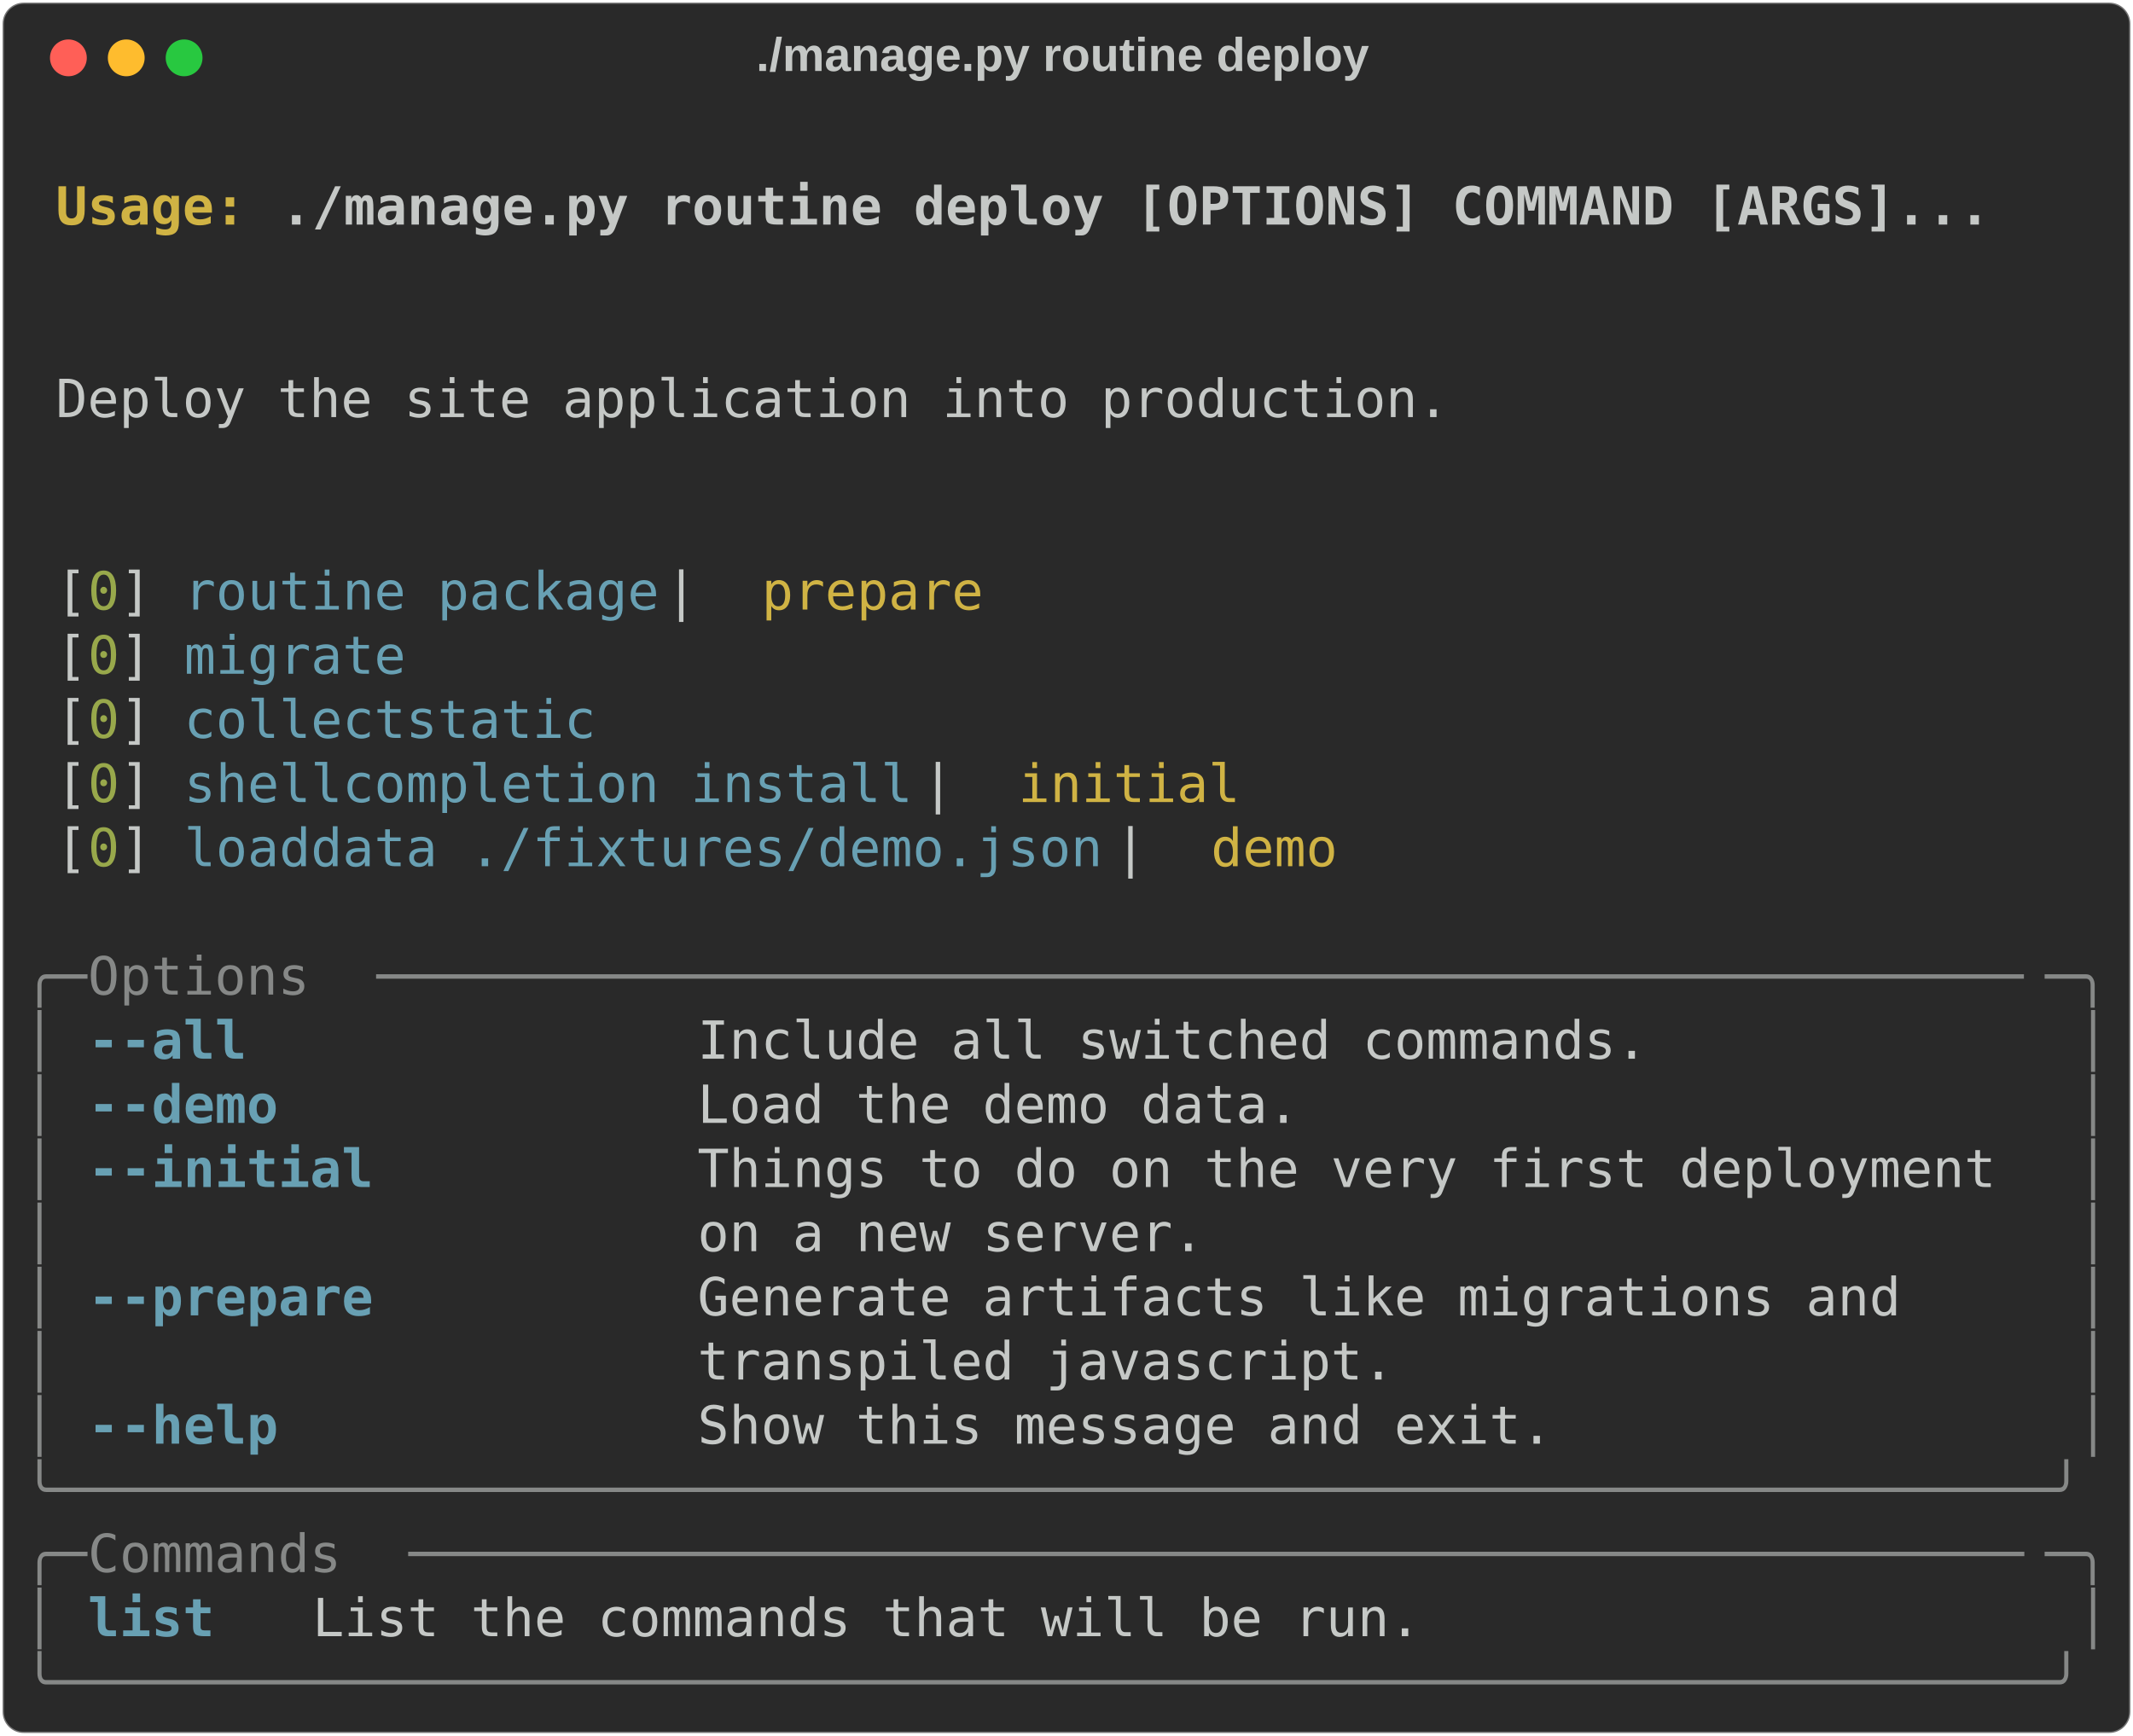
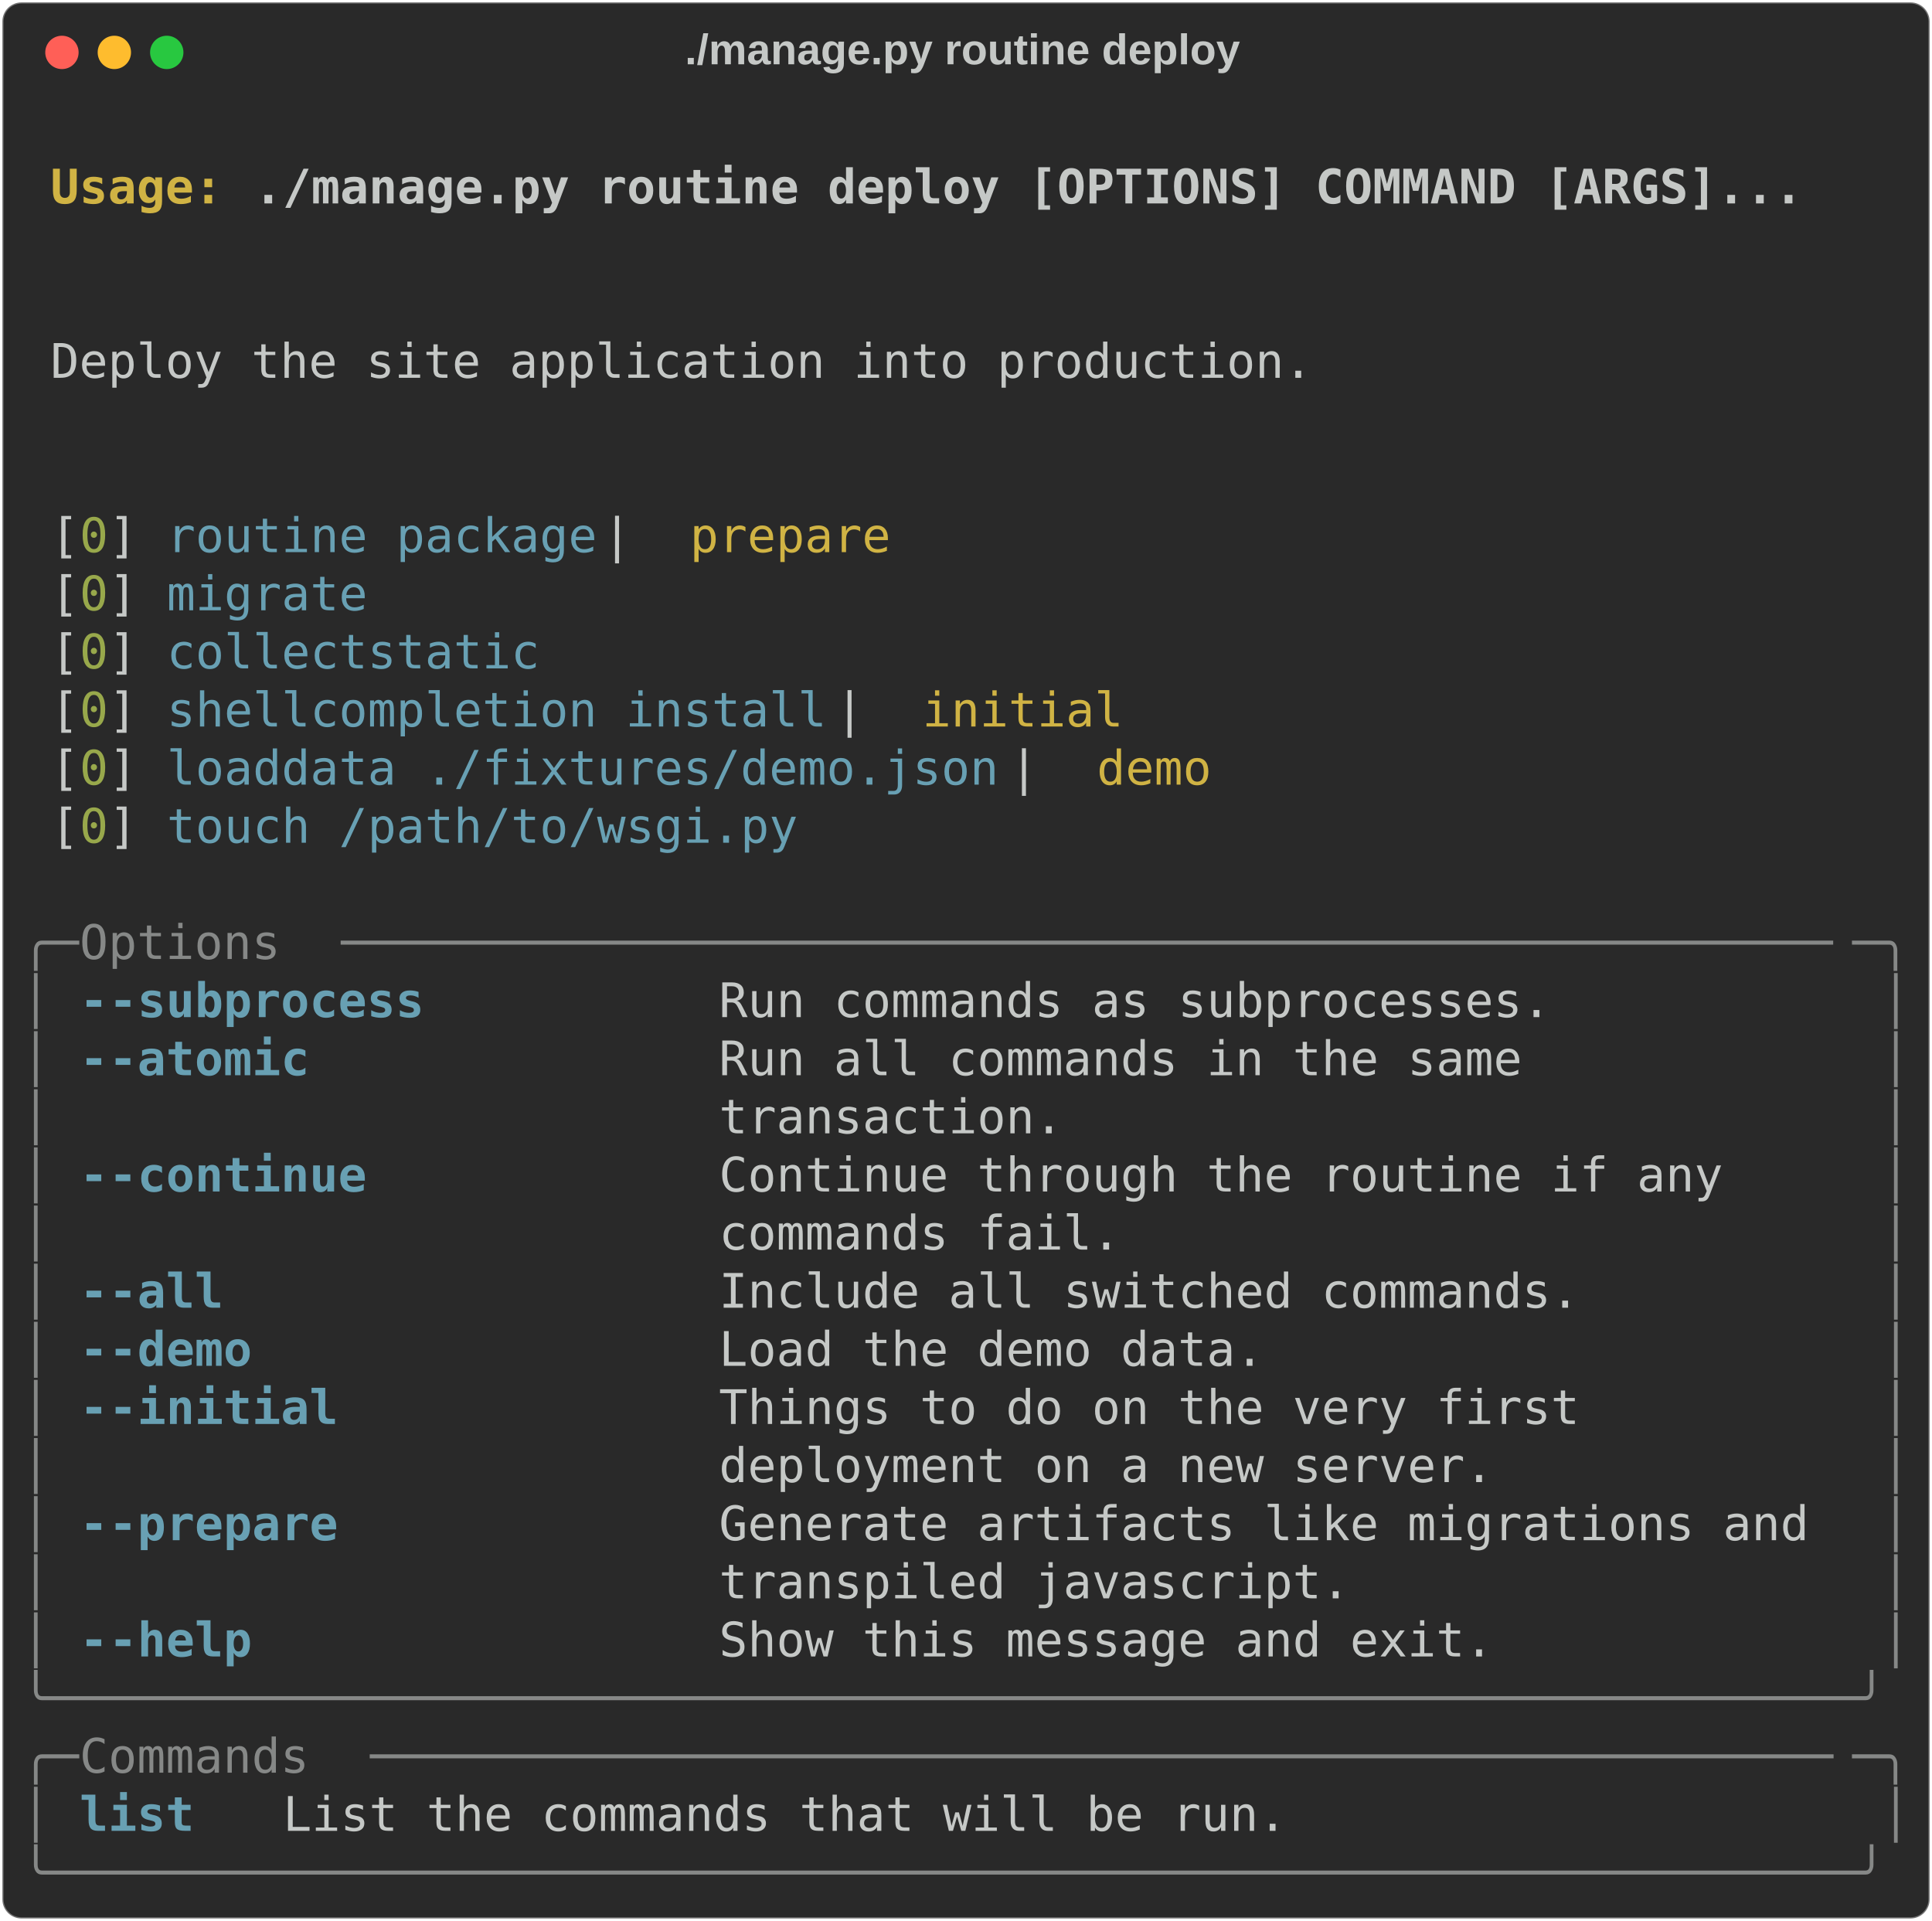
- <svg xmlns="http://www.w3.org/2000/svg" class="rich-terminal" viewBox="0 0 811 660.0">
+ <svg xmlns="http://www.w3.org/2000/svg" class="rich-terminal" viewBox="0 0 811 806.4">
  <style>

    @font-face {
        font-family: "Fira Code";
        src: local("FiraCode-Regular"),
                url("https://cdnjs.cloudflare.com/ajax/libs/firacode/6.2.0/woff2/FiraCode-Regular.woff2") format("woff2"),
                url("https://cdnjs.cloudflare.com/ajax/libs/firacode/6.2.0/woff/FiraCode-Regular.woff") format("woff");
        font-style: normal;
        font-weight: 400;
    }
    @font-face {
        font-family: "Fira Code";
        src: local("FiraCode-Bold"),
                url("https://cdnjs.cloudflare.com/ajax/libs/firacode/6.2.0/woff2/FiraCode-Bold.woff2") format("woff2"),
                url("https://cdnjs.cloudflare.com/ajax/libs/firacode/6.2.0/woff/FiraCode-Bold.woff") format("woff");
        font-style: bold;
        font-weight: 700;
    }

-     .terminal-3171235174-matrix {
+     .terminal-4018352977-matrix {
        font-family: Fira Code, monospace;
        font-size: 20px;
        line-height: 24.4px;
        font-variant-east-asian: full-width;
    }

-     .terminal-3171235174-title {
+     .terminal-4018352977-title {
        font-size: 18px;
        font-weight: bold;
        font-family: arial;
    }

-     .terminal-3171235174-r1 { fill: #c5c8c6;font-weight: bold }
- .terminal-3171235174-r2 { fill: #c5c8c6 }
- .terminal-3171235174-r3 { fill: #d0b344;font-weight: bold }
- .terminal-3171235174-r4 { fill: #c5c8c6;text-decoration: underline; }
- .terminal-3171235174-r5 { fill: #98a84b }
- .terminal-3171235174-r6 { fill: #68a0b3 }
- .terminal-3171235174-r7 { fill: #d0b344 }
- .terminal-3171235174-r8 { fill: #868887 }
- .terminal-3171235174-r9 { fill: #68a0b3;font-weight: bold }
+     .terminal-4018352977-r1 { fill: #c5c8c6;font-weight: bold }
+ .terminal-4018352977-r2 { fill: #c5c8c6 }
+ .terminal-4018352977-r3 { fill: #d0b344;font-weight: bold }
+ .terminal-4018352977-r4 { fill: #c5c8c6;text-decoration: underline; }
+ .terminal-4018352977-r5 { fill: #98a84b }
+ .terminal-4018352977-r6 { fill: #68a0b3 }
+ .terminal-4018352977-r7 { fill: #d0b344 }
+ .terminal-4018352977-r8 { fill: #868887 }
+ .terminal-4018352977-r9 { fill: #68a0b3;font-weight: bold }
    </style>
  <defs>
-     <clipPath id="terminal-3171235174-clip-terminal">
-       <rect x="0" y="0" width="792.0" height="609.0" />
-     </clipPath>
-     <clipPath id="terminal-3171235174-line-0">
+     <clipPath id="terminal-4018352977-clip-terminal">
+       <rect x="0" y="0" width="792.0" height="755.4" />
+     </clipPath>
+     <clipPath id="terminal-4018352977-line-0">
      <rect x="0" y="1.5" width="793" height="24.65" />
    </clipPath>
-     <clipPath id="terminal-3171235174-line-1">
+     <clipPath id="terminal-4018352977-line-1">
      <rect x="0" y="25.9" width="793" height="24.65" />
    </clipPath>
-     <clipPath id="terminal-3171235174-line-2">
+     <clipPath id="terminal-4018352977-line-2">
      <rect x="0" y="50.3" width="793" height="24.65" />
    </clipPath>
-     <clipPath id="terminal-3171235174-line-3">
+     <clipPath id="terminal-4018352977-line-3">
      <rect x="0" y="74.7" width="793" height="24.65" />
    </clipPath>
-     <clipPath id="terminal-3171235174-line-4">
+     <clipPath id="terminal-4018352977-line-4">
      <rect x="0" y="99.1" width="793" height="24.65" />
    </clipPath>
-     <clipPath id="terminal-3171235174-line-5">
+     <clipPath id="terminal-4018352977-line-5">
      <rect x="0" y="123.5" width="793" height="24.65" />
    </clipPath>
-     <clipPath id="terminal-3171235174-line-6">
+     <clipPath id="terminal-4018352977-line-6">
      <rect x="0" y="147.9" width="793" height="24.65" />
    </clipPath>
-     <clipPath id="terminal-3171235174-line-7">
+     <clipPath id="terminal-4018352977-line-7">
      <rect x="0" y="172.3" width="793" height="24.65" />
    </clipPath>
-     <clipPath id="terminal-3171235174-line-8">
+     <clipPath id="terminal-4018352977-line-8">
      <rect x="0" y="196.7" width="793" height="24.65" />
    </clipPath>
-     <clipPath id="terminal-3171235174-line-9">
+     <clipPath id="terminal-4018352977-line-9">
      <rect x="0" y="221.1" width="793" height="24.65" />
    </clipPath>
-     <clipPath id="terminal-3171235174-line-10">
+     <clipPath id="terminal-4018352977-line-10">
      <rect x="0" y="245.5" width="793" height="24.65" />
    </clipPath>
-     <clipPath id="terminal-3171235174-line-11">
+     <clipPath id="terminal-4018352977-line-11">
      <rect x="0" y="269.9" width="793" height="24.65" />
    </clipPath>
-     <clipPath id="terminal-3171235174-line-12">
+     <clipPath id="terminal-4018352977-line-12">
      <rect x="0" y="294.3" width="793" height="24.65" />
    </clipPath>
-     <clipPath id="terminal-3171235174-line-13">
+     <clipPath id="terminal-4018352977-line-13">
      <rect x="0" y="318.7" width="793" height="24.65" />
    </clipPath>
-     <clipPath id="terminal-3171235174-line-14">
+     <clipPath id="terminal-4018352977-line-14">
      <rect x="0" y="343.1" width="793" height="24.65" />
    </clipPath>
-     <clipPath id="terminal-3171235174-line-15">
+     <clipPath id="terminal-4018352977-line-15">
      <rect x="0" y="367.5" width="793" height="24.65" />
    </clipPath>
-     <clipPath id="terminal-3171235174-line-16">
+     <clipPath id="terminal-4018352977-line-16">
      <rect x="0" y="391.9" width="793" height="24.65" />
    </clipPath>
-     <clipPath id="terminal-3171235174-line-17">
+     <clipPath id="terminal-4018352977-line-17">
      <rect x="0" y="416.3" width="793" height="24.65" />
    </clipPath>
-     <clipPath id="terminal-3171235174-line-18">
+     <clipPath id="terminal-4018352977-line-18">
      <rect x="0" y="440.7" width="793" height="24.65" />
    </clipPath>
-     <clipPath id="terminal-3171235174-line-19">
+     <clipPath id="terminal-4018352977-line-19">
      <rect x="0" y="465.1" width="793" height="24.65" />
    </clipPath>
-     <clipPath id="terminal-3171235174-line-20">
+     <clipPath id="terminal-4018352977-line-20">
      <rect x="0" y="489.5" width="793" height="24.65" />
    </clipPath>
-     <clipPath id="terminal-3171235174-line-21">
+     <clipPath id="terminal-4018352977-line-21">
      <rect x="0" y="513.9" width="793" height="24.65" />
    </clipPath>
-     <clipPath id="terminal-3171235174-line-22">
+     <clipPath id="terminal-4018352977-line-22">
      <rect x="0" y="538.3" width="793" height="24.65" />
    </clipPath>
-     <clipPath id="terminal-3171235174-line-23">
+     <clipPath id="terminal-4018352977-line-23">
      <rect x="0" y="562.7" width="793" height="24.65" />
    </clipPath>
+     <clipPath id="terminal-4018352977-line-24">
+       <rect x="0" y="587.1" width="793" height="24.65" />
+     </clipPath>
+     <clipPath id="terminal-4018352977-line-25">
+       <rect x="0" y="611.5" width="793" height="24.65" />
+     </clipPath>
+     <clipPath id="terminal-4018352977-line-26">
+       <rect x="0" y="635.9" width="793" height="24.65" />
+     </clipPath>
+     <clipPath id="terminal-4018352977-line-27">
+       <rect x="0" y="660.3" width="793" height="24.65" />
+     </clipPath>
+     <clipPath id="terminal-4018352977-line-28">
+       <rect x="0" y="684.7" width="793" height="24.65" />
+     </clipPath>
+     <clipPath id="terminal-4018352977-line-29">
+       <rect x="0" y="709.1" width="793" height="24.65" />
+     </clipPath>
  </defs>
-   <rect fill="#292929" stroke="rgba(255,255,255,0.35)" stroke-width="1" x="1" y="1" width="809" height="658" rx="8" />
-   <text class="terminal-3171235174-title" fill="#c5c8c6" text-anchor="middle" x="404" y="27">./manage.py routine deploy</text>
+   <rect fill="#292929" stroke="rgba(255,255,255,0.35)" stroke-width="1" x="1" y="1" width="809" height="804.4" rx="8" />
+   <text class="terminal-4018352977-title" fill="#c5c8c6" text-anchor="middle" x="404" y="27">./manage.py routine deploy</text>
  <g transform="translate(26,22)">
    <circle cx="0" cy="0" r="7" fill="#ff5f57" />
    <circle cx="22" cy="0" r="7" fill="#febc2e" />
    <circle cx="44" cy="0" r="7" fill="#28c840" />
  </g>
-   <g transform="translate(9, 41)" clip-path="url(#terminal-3171235174-clip-terminal)">
-     <g class="terminal-3171235174-matrix">
-       <text class="terminal-3171235174-r2" x="793" y="20" textLength="12.2" clip-path="url(#terminal-3171235174-line-0)">
- </text>
-       <text class="terminal-3171235174-r3" x="12.2" y="44.4" textLength="85.4" clip-path="url(#terminal-3171235174-line-1)">Usage: </text>
-       <text class="terminal-3171235174-r1" x="97.6" y="44.4" textLength="658.8" clip-path="url(#terminal-3171235174-line-1)">./manage.py routine deploy [OPTIONS] COMMAND [ARGS]...</text>
-       <text class="terminal-3171235174-r2" x="793" y="44.4" textLength="12.2" clip-path="url(#terminal-3171235174-line-1)">
- </text>
-       <text class="terminal-3171235174-r2" x="793" y="68.8" textLength="12.2" clip-path="url(#terminal-3171235174-line-2)">
- </text>
-       <text class="terminal-3171235174-r2" x="793" y="93.2" textLength="12.2" clip-path="url(#terminal-3171235174-line-3)">
- </text>
-       <text class="terminal-3171235174-r2" x="12.2" y="117.6" textLength="536.8" clip-path="url(#terminal-3171235174-line-4)">Deploy the site application into production.</text>
-       <text class="terminal-3171235174-r2" x="793" y="117.6" textLength="12.2" clip-path="url(#terminal-3171235174-line-4)">
- </text>
-       <text class="terminal-3171235174-r2" x="793" y="142" textLength="12.2" clip-path="url(#terminal-3171235174-line-5)">
- </text>
-       <text class="terminal-3171235174-r2" x="793" y="166.4" textLength="12.2" clip-path="url(#terminal-3171235174-line-6)">
- </text>
-       <text class="terminal-3171235174-r2" x="12.2" y="190.8" textLength="12.2" clip-path="url(#terminal-3171235174-line-7)">[</text>
-       <text class="terminal-3171235174-r5" x="24.4" y="190.8" textLength="12.2" clip-path="url(#terminal-3171235174-line-7)">0</text>
-       <text class="terminal-3171235174-r2" x="36.6" y="190.8" textLength="24.4" clip-path="url(#terminal-3171235174-line-7)">] </text>
-       <text class="terminal-3171235174-r6" x="61" y="190.8" textLength="183" clip-path="url(#terminal-3171235174-line-7)">routine package</text>
-       <text class="terminal-3171235174-r2" x="244" y="190.8" textLength="36.6" clip-path="url(#terminal-3171235174-line-7)"> | </text>
-       <text class="terminal-3171235174-r7" x="280.6" y="190.8" textLength="85.4" clip-path="url(#terminal-3171235174-line-7)">prepare</text>
-       <text class="terminal-3171235174-r2" x="793" y="190.8" textLength="12.2" clip-path="url(#terminal-3171235174-line-7)">
- </text>
-       <text class="terminal-3171235174-r2" x="12.2" y="215.2" textLength="12.2" clip-path="url(#terminal-3171235174-line-8)">[</text>
-       <text class="terminal-3171235174-r5" x="24.4" y="215.2" textLength="12.2" clip-path="url(#terminal-3171235174-line-8)">0</text>
-       <text class="terminal-3171235174-r2" x="36.6" y="215.2" textLength="24.4" clip-path="url(#terminal-3171235174-line-8)">] </text>
-       <text class="terminal-3171235174-r6" x="61" y="215.2" textLength="85.4" clip-path="url(#terminal-3171235174-line-8)">migrate</text>
-       <text class="terminal-3171235174-r2" x="793" y="215.2" textLength="12.2" clip-path="url(#terminal-3171235174-line-8)">
- </text>
-       <text class="terminal-3171235174-r2" x="12.2" y="239.6" textLength="12.2" clip-path="url(#terminal-3171235174-line-9)">[</text>
-       <text class="terminal-3171235174-r5" x="24.4" y="239.6" textLength="12.2" clip-path="url(#terminal-3171235174-line-9)">0</text>
-       <text class="terminal-3171235174-r2" x="36.6" y="239.6" textLength="24.4" clip-path="url(#terminal-3171235174-line-9)">] </text>
-       <text class="terminal-3171235174-r6" x="61" y="239.6" textLength="158.6" clip-path="url(#terminal-3171235174-line-9)">collectstatic</text>
-       <text class="terminal-3171235174-r2" x="793" y="239.6" textLength="12.2" clip-path="url(#terminal-3171235174-line-9)">
- </text>
-       <text class="terminal-3171235174-r2" x="12.2" y="264" textLength="12.2" clip-path="url(#terminal-3171235174-line-10)">[</text>
-       <text class="terminal-3171235174-r5" x="24.4" y="264" textLength="12.2" clip-path="url(#terminal-3171235174-line-10)">0</text>
-       <text class="terminal-3171235174-r2" x="36.6" y="264" textLength="24.4" clip-path="url(#terminal-3171235174-line-10)">] </text>
-       <text class="terminal-3171235174-r6" x="61" y="264" textLength="280.6" clip-path="url(#terminal-3171235174-line-10)">shellcompletion install</text>
-       <text class="terminal-3171235174-r2" x="341.6" y="264" textLength="36.6" clip-path="url(#terminal-3171235174-line-10)"> | </text>
-       <text class="terminal-3171235174-r7" x="378.2" y="264" textLength="85.4" clip-path="url(#terminal-3171235174-line-10)">initial</text>
-       <text class="terminal-3171235174-r2" x="793" y="264" textLength="12.2" clip-path="url(#terminal-3171235174-line-10)">
- </text>
-       <text class="terminal-3171235174-r2" x="12.2" y="288.4" textLength="12.2" clip-path="url(#terminal-3171235174-line-11)">[</text>
-       <text class="terminal-3171235174-r5" x="24.4" y="288.4" textLength="12.2" clip-path="url(#terminal-3171235174-line-11)">0</text>
-       <text class="terminal-3171235174-r2" x="36.6" y="288.4" textLength="24.4" clip-path="url(#terminal-3171235174-line-11)">] </text>
-       <text class="terminal-3171235174-r6" x="61" y="288.4" textLength="353.8" clip-path="url(#terminal-3171235174-line-11)">loaddata ./fixtures/demo.json</text>
-       <text class="terminal-3171235174-r2" x="414.8" y="288.4" textLength="36.6" clip-path="url(#terminal-3171235174-line-11)"> | </text>
-       <text class="terminal-3171235174-r7" x="451.4" y="288.4" textLength="48.8" clip-path="url(#terminal-3171235174-line-11)">demo</text>
-       <text class="terminal-3171235174-r2" x="793" y="288.4" textLength="12.2" clip-path="url(#terminal-3171235174-line-11)">
- </text>
-       <text class="terminal-3171235174-r2" x="793" y="312.8" textLength="12.2" clip-path="url(#terminal-3171235174-line-12)">
- </text>
-       <text class="terminal-3171235174-r8" x="0" y="337.2" textLength="24.4" clip-path="url(#terminal-3171235174-line-13)">╭─</text>
-       <text class="terminal-3171235174-r8" x="24.4" y="337.2" textLength="109.8" clip-path="url(#terminal-3171235174-line-13)"> Options </text>
-       <text class="terminal-3171235174-r8" x="134.2" y="337.2" textLength="634.4" clip-path="url(#terminal-3171235174-line-13)">────────────────────────────────────────────────────</text>
-       <text class="terminal-3171235174-r8" x="768.6" y="337.2" textLength="24.4" clip-path="url(#terminal-3171235174-line-13)">─╮</text>
-       <text class="terminal-3171235174-r2" x="793" y="337.2" textLength="12.2" clip-path="url(#terminal-3171235174-line-13)">
- </text>
-       <text class="terminal-3171235174-r8" x="0" y="361.6" textLength="12.2" clip-path="url(#terminal-3171235174-line-14)">│</text>
-       <text class="terminal-3171235174-r9" x="24.4" y="361.6" textLength="12.2" clip-path="url(#terminal-3171235174-line-14)">-</text>
-       <text class="terminal-3171235174-r9" x="36.6" y="361.6" textLength="48.8" clip-path="url(#terminal-3171235174-line-14)">-all</text>
-       <text class="terminal-3171235174-r2" x="256.2" y="361.6" textLength="366" clip-path="url(#terminal-3171235174-line-14)">Include all switched commands.</text>
-       <text class="terminal-3171235174-r8" x="780.8" y="361.6" textLength="12.2" clip-path="url(#terminal-3171235174-line-14)">│</text>
-       <text class="terminal-3171235174-r2" x="793" y="361.6" textLength="12.2" clip-path="url(#terminal-3171235174-line-14)">
- </text>
-       <text class="terminal-3171235174-r8" x="0" y="386" textLength="12.2" clip-path="url(#terminal-3171235174-line-15)">│</text>
-       <text class="terminal-3171235174-r9" x="24.4" y="386" textLength="12.2" clip-path="url(#terminal-3171235174-line-15)">-</text>
-       <text class="terminal-3171235174-r9" x="36.6" y="386" textLength="61" clip-path="url(#terminal-3171235174-line-15)">-demo</text>
-       <text class="terminal-3171235174-r2" x="256.2" y="386" textLength="231.8" clip-path="url(#terminal-3171235174-line-15)">Load the demo data.</text>
-       <text class="terminal-3171235174-r8" x="780.8" y="386" textLength="12.2" clip-path="url(#terminal-3171235174-line-15)">│</text>
-       <text class="terminal-3171235174-r2" x="793" y="386" textLength="12.2" clip-path="url(#terminal-3171235174-line-15)">
- </text>
-       <text class="terminal-3171235174-r8" x="0" y="410.4" textLength="12.2" clip-path="url(#terminal-3171235174-line-16)">│</text>
-       <text class="terminal-3171235174-r9" x="24.4" y="410.4" textLength="12.2" clip-path="url(#terminal-3171235174-line-16)">-</text>
-       <text class="terminal-3171235174-r9" x="36.6" y="410.4" textLength="97.6" clip-path="url(#terminal-3171235174-line-16)">-initial</text>
-       <text class="terminal-3171235174-r2" x="256.2" y="410.4" textLength="512.4" clip-path="url(#terminal-3171235174-line-16)">Things to do on the very first deployment </text>
-       <text class="terminal-3171235174-r8" x="780.8" y="410.4" textLength="12.2" clip-path="url(#terminal-3171235174-line-16)">│</text>
-       <text class="terminal-3171235174-r2" x="793" y="410.4" textLength="12.2" clip-path="url(#terminal-3171235174-line-16)">
- </text>
-       <text class="terminal-3171235174-r8" x="0" y="434.8" textLength="12.2" clip-path="url(#terminal-3171235174-line-17)">│</text>
-       <text class="terminal-3171235174-r2" x="256.2" y="434.8" textLength="512.4" clip-path="url(#terminal-3171235174-line-17)">on a new server.                          </text>
-       <text class="terminal-3171235174-r8" x="780.8" y="434.8" textLength="12.2" clip-path="url(#terminal-3171235174-line-17)">│</text>
-       <text class="terminal-3171235174-r2" x="793" y="434.8" textLength="12.2" clip-path="url(#terminal-3171235174-line-17)">
- </text>
-       <text class="terminal-3171235174-r8" x="0" y="459.2" textLength="12.2" clip-path="url(#terminal-3171235174-line-18)">│</text>
-       <text class="terminal-3171235174-r9" x="24.4" y="459.2" textLength="12.2" clip-path="url(#terminal-3171235174-line-18)">-</text>
-       <text class="terminal-3171235174-r9" x="36.6" y="459.2" textLength="97.6" clip-path="url(#terminal-3171235174-line-18)">-prepare</text>
-       <text class="terminal-3171235174-r2" x="256.2" y="459.2" textLength="512.4" clip-path="url(#terminal-3171235174-line-18)">Generate artifacts like migrations and    </text>
-       <text class="terminal-3171235174-r8" x="780.8" y="459.2" textLength="12.2" clip-path="url(#terminal-3171235174-line-18)">│</text>
-       <text class="terminal-3171235174-r2" x="793" y="459.2" textLength="12.2" clip-path="url(#terminal-3171235174-line-18)">
- </text>
-       <text class="terminal-3171235174-r8" x="0" y="483.6" textLength="12.2" clip-path="url(#terminal-3171235174-line-19)">│</text>
-       <text class="terminal-3171235174-r2" x="256.2" y="483.6" textLength="512.4" clip-path="url(#terminal-3171235174-line-19)">transpiled javascript.                    </text>
-       <text class="terminal-3171235174-r8" x="780.8" y="483.6" textLength="12.2" clip-path="url(#terminal-3171235174-line-19)">│</text>
-       <text class="terminal-3171235174-r2" x="793" y="483.6" textLength="12.2" clip-path="url(#terminal-3171235174-line-19)">
- </text>
-       <text class="terminal-3171235174-r8" x="0" y="508" textLength="12.2" clip-path="url(#terminal-3171235174-line-20)">│</text>
-       <text class="terminal-3171235174-r9" x="24.4" y="508" textLength="12.2" clip-path="url(#terminal-3171235174-line-20)">-</text>
-       <text class="terminal-3171235174-r9" x="36.6" y="508" textLength="61" clip-path="url(#terminal-3171235174-line-20)">-help</text>
-       <text class="terminal-3171235174-r2" x="256.2" y="508" textLength="329.4" clip-path="url(#terminal-3171235174-line-20)">Show this message and exit.</text>
-       <text class="terminal-3171235174-r8" x="780.8" y="508" textLength="12.2" clip-path="url(#terminal-3171235174-line-20)">│</text>
-       <text class="terminal-3171235174-r2" x="793" y="508" textLength="12.2" clip-path="url(#terminal-3171235174-line-20)">
- </text>
-       <text class="terminal-3171235174-r8" x="0" y="532.4" textLength="793" clip-path="url(#terminal-3171235174-line-21)">╰───────────────────────────────────────────────────────────────╯</text>
-       <text class="terminal-3171235174-r2" x="793" y="532.4" textLength="12.2" clip-path="url(#terminal-3171235174-line-21)">
- </text>
-       <text class="terminal-3171235174-r8" x="0" y="556.8" textLength="24.4" clip-path="url(#terminal-3171235174-line-22)">╭─</text>
-       <text class="terminal-3171235174-r8" x="24.4" y="556.8" textLength="122" clip-path="url(#terminal-3171235174-line-22)"> Commands </text>
-       <text class="terminal-3171235174-r8" x="146.4" y="556.8" textLength="622.2" clip-path="url(#terminal-3171235174-line-22)">───────────────────────────────────────────────────</text>
-       <text class="terminal-3171235174-r8" x="768.6" y="556.8" textLength="24.4" clip-path="url(#terminal-3171235174-line-22)">─╮</text>
-       <text class="terminal-3171235174-r2" x="793" y="556.8" textLength="12.2" clip-path="url(#terminal-3171235174-line-22)">
- </text>
-       <text class="terminal-3171235174-r8" x="0" y="581.2" textLength="12.2" clip-path="url(#terminal-3171235174-line-23)">│</text>
-       <text class="terminal-3171235174-r9" x="24.4" y="581.2" textLength="61" clip-path="url(#terminal-3171235174-line-23)">list </text>
-       <text class="terminal-3171235174-r2" x="109.8" y="581.2" textLength="658.8" clip-path="url(#terminal-3171235174-line-23)">List the commands that will be run.                   </text>
-       <text class="terminal-3171235174-r8" x="780.8" y="581.2" textLength="12.2" clip-path="url(#terminal-3171235174-line-23)">│</text>
-       <text class="terminal-3171235174-r2" x="793" y="581.2" textLength="12.2" clip-path="url(#terminal-3171235174-line-23)">
- </text>
-       <text class="terminal-3171235174-r8" x="0" y="605.6" textLength="793" clip-path="url(#terminal-3171235174-line-24)">╰───────────────────────────────────────────────────────────────╯</text>
-       <text class="terminal-3171235174-r2" x="793" y="605.6" textLength="12.2" clip-path="url(#terminal-3171235174-line-24)">
+   <g transform="translate(9, 41)" clip-path="url(#terminal-4018352977-clip-terminal)">
+     <g class="terminal-4018352977-matrix">
+       <text class="terminal-4018352977-r2" x="793" y="20" textLength="12.2" clip-path="url(#terminal-4018352977-line-0)">
+ </text>
+       <text class="terminal-4018352977-r3" x="12.2" y="44.4" textLength="85.4" clip-path="url(#terminal-4018352977-line-1)">Usage: </text>
+       <text class="terminal-4018352977-r1" x="97.6" y="44.4" textLength="658.8" clip-path="url(#terminal-4018352977-line-1)">./manage.py routine deploy [OPTIONS] COMMAND [ARGS]...</text>
+       <text class="terminal-4018352977-r2" x="793" y="44.4" textLength="12.2" clip-path="url(#terminal-4018352977-line-1)">
+ </text>
+       <text class="terminal-4018352977-r2" x="793" y="68.8" textLength="12.2" clip-path="url(#terminal-4018352977-line-2)">
+ </text>
+       <text class="terminal-4018352977-r2" x="793" y="93.2" textLength="12.2" clip-path="url(#terminal-4018352977-line-3)">
+ </text>
+       <text class="terminal-4018352977-r2" x="12.2" y="117.6" textLength="536.8" clip-path="url(#terminal-4018352977-line-4)">Deploy the site application into production.</text>
+       <text class="terminal-4018352977-r2" x="793" y="117.6" textLength="12.2" clip-path="url(#terminal-4018352977-line-4)">
+ </text>
+       <text class="terminal-4018352977-r2" x="793" y="142" textLength="12.2" clip-path="url(#terminal-4018352977-line-5)">
+ </text>
+       <text class="terminal-4018352977-r2" x="793" y="166.4" textLength="12.2" clip-path="url(#terminal-4018352977-line-6)">
+ </text>
+       <text class="terminal-4018352977-r2" x="12.2" y="190.8" textLength="12.2" clip-path="url(#terminal-4018352977-line-7)">[</text>
+       <text class="terminal-4018352977-r5" x="24.4" y="190.8" textLength="12.2" clip-path="url(#terminal-4018352977-line-7)">0</text>
+       <text class="terminal-4018352977-r2" x="36.6" y="190.8" textLength="24.4" clip-path="url(#terminal-4018352977-line-7)">] </text>
+       <text class="terminal-4018352977-r6" x="61" y="190.8" textLength="183" clip-path="url(#terminal-4018352977-line-7)">routine package</text>
+       <text class="terminal-4018352977-r2" x="244" y="190.8" textLength="36.6" clip-path="url(#terminal-4018352977-line-7)"> | </text>
+       <text class="terminal-4018352977-r7" x="280.6" y="190.8" textLength="85.4" clip-path="url(#terminal-4018352977-line-7)">prepare</text>
+       <text class="terminal-4018352977-r2" x="793" y="190.8" textLength="12.2" clip-path="url(#terminal-4018352977-line-7)">
+ </text>
+       <text class="terminal-4018352977-r2" x="12.2" y="215.2" textLength="12.2" clip-path="url(#terminal-4018352977-line-8)">[</text>
+       <text class="terminal-4018352977-r5" x="24.4" y="215.2" textLength="12.2" clip-path="url(#terminal-4018352977-line-8)">0</text>
+       <text class="terminal-4018352977-r2" x="36.6" y="215.2" textLength="24.4" clip-path="url(#terminal-4018352977-line-8)">] </text>
+       <text class="terminal-4018352977-r6" x="61" y="215.2" textLength="85.4" clip-path="url(#terminal-4018352977-line-8)">migrate</text>
+       <text class="terminal-4018352977-r2" x="793" y="215.2" textLength="12.2" clip-path="url(#terminal-4018352977-line-8)">
+ </text>
+       <text class="terminal-4018352977-r2" x="12.2" y="239.6" textLength="12.2" clip-path="url(#terminal-4018352977-line-9)">[</text>
+       <text class="terminal-4018352977-r5" x="24.4" y="239.6" textLength="12.2" clip-path="url(#terminal-4018352977-line-9)">0</text>
+       <text class="terminal-4018352977-r2" x="36.6" y="239.6" textLength="24.4" clip-path="url(#terminal-4018352977-line-9)">] </text>
+       <text class="terminal-4018352977-r6" x="61" y="239.6" textLength="158.6" clip-path="url(#terminal-4018352977-line-9)">collectstatic</text>
+       <text class="terminal-4018352977-r2" x="793" y="239.6" textLength="12.2" clip-path="url(#terminal-4018352977-line-9)">
+ </text>
+       <text class="terminal-4018352977-r2" x="12.2" y="264" textLength="12.2" clip-path="url(#terminal-4018352977-line-10)">[</text>
+       <text class="terminal-4018352977-r5" x="24.4" y="264" textLength="12.2" clip-path="url(#terminal-4018352977-line-10)">0</text>
+       <text class="terminal-4018352977-r2" x="36.6" y="264" textLength="24.4" clip-path="url(#terminal-4018352977-line-10)">] </text>
+       <text class="terminal-4018352977-r6" x="61" y="264" textLength="280.6" clip-path="url(#terminal-4018352977-line-10)">shellcompletion install</text>
+       <text class="terminal-4018352977-r2" x="341.6" y="264" textLength="36.6" clip-path="url(#terminal-4018352977-line-10)"> | </text>
+       <text class="terminal-4018352977-r7" x="378.2" y="264" textLength="85.4" clip-path="url(#terminal-4018352977-line-10)">initial</text>
+       <text class="terminal-4018352977-r2" x="793" y="264" textLength="12.2" clip-path="url(#terminal-4018352977-line-10)">
+ </text>
+       <text class="terminal-4018352977-r2" x="12.2" y="288.4" textLength="12.2" clip-path="url(#terminal-4018352977-line-11)">[</text>
+       <text class="terminal-4018352977-r5" x="24.4" y="288.4" textLength="12.2" clip-path="url(#terminal-4018352977-line-11)">0</text>
+       <text class="terminal-4018352977-r2" x="36.6" y="288.4" textLength="24.4" clip-path="url(#terminal-4018352977-line-11)">] </text>
+       <text class="terminal-4018352977-r6" x="61" y="288.4" textLength="353.8" clip-path="url(#terminal-4018352977-line-11)">loaddata ./fixtures/demo.json</text>
+       <text class="terminal-4018352977-r2" x="414.8" y="288.4" textLength="36.6" clip-path="url(#terminal-4018352977-line-11)"> | </text>
+       <text class="terminal-4018352977-r7" x="451.4" y="288.4" textLength="48.8" clip-path="url(#terminal-4018352977-line-11)">demo</text>
+       <text class="terminal-4018352977-r2" x="793" y="288.4" textLength="12.2" clip-path="url(#terminal-4018352977-line-11)">
+ </text>
+       <text class="terminal-4018352977-r2" x="12.2" y="312.8" textLength="12.2" clip-path="url(#terminal-4018352977-line-12)">[</text>
+       <text class="terminal-4018352977-r5" x="24.4" y="312.8" textLength="12.2" clip-path="url(#terminal-4018352977-line-12)">0</text>
+       <text class="terminal-4018352977-r2" x="36.6" y="312.8" textLength="24.4" clip-path="url(#terminal-4018352977-line-12)">] </text>
+       <text class="terminal-4018352977-r6" x="61" y="312.8" textLength="268.4" clip-path="url(#terminal-4018352977-line-12)">touch /path/to/wsgi.py</text>
+       <text class="terminal-4018352977-r2" x="793" y="312.8" textLength="12.2" clip-path="url(#terminal-4018352977-line-12)">
+ </text>
+       <text class="terminal-4018352977-r2" x="793" y="337.2" textLength="12.2" clip-path="url(#terminal-4018352977-line-13)">
+ </text>
+       <text class="terminal-4018352977-r8" x="0" y="361.6" textLength="24.4" clip-path="url(#terminal-4018352977-line-14)">╭─</text>
+       <text class="terminal-4018352977-r8" x="24.4" y="361.6" textLength="109.8" clip-path="url(#terminal-4018352977-line-14)"> Options </text>
+       <text class="terminal-4018352977-r8" x="134.2" y="361.6" textLength="634.4" clip-path="url(#terminal-4018352977-line-14)">────────────────────────────────────────────────────</text>
+       <text class="terminal-4018352977-r8" x="768.6" y="361.6" textLength="24.4" clip-path="url(#terminal-4018352977-line-14)">─╮</text>
+       <text class="terminal-4018352977-r2" x="793" y="361.6" textLength="12.2" clip-path="url(#terminal-4018352977-line-14)">
+ </text>
+       <text class="terminal-4018352977-r8" x="0" y="386" textLength="12.2" clip-path="url(#terminal-4018352977-line-15)">│</text>
+       <text class="terminal-4018352977-r9" x="24.4" y="386" textLength="12.2" clip-path="url(#terminal-4018352977-line-15)">-</text>
+       <text class="terminal-4018352977-r9" x="36.6" y="386" textLength="134.2" clip-path="url(#terminal-4018352977-line-15)">-subprocess</text>
+       <text class="terminal-4018352977-r2" x="292.8" y="386" textLength="353.8" clip-path="url(#terminal-4018352977-line-15)">Run commands as subprocesses.</text>
+       <text class="terminal-4018352977-r8" x="780.8" y="386" textLength="12.2" clip-path="url(#terminal-4018352977-line-15)">│</text>
+       <text class="terminal-4018352977-r2" x="793" y="386" textLength="12.2" clip-path="url(#terminal-4018352977-line-15)">
+ </text>
+       <text class="terminal-4018352977-r8" x="0" y="410.4" textLength="12.2" clip-path="url(#terminal-4018352977-line-16)">│</text>
+       <text class="terminal-4018352977-r9" x="24.4" y="410.4" textLength="12.2" clip-path="url(#terminal-4018352977-line-16)">-</text>
+       <text class="terminal-4018352977-r9" x="36.6" y="410.4" textLength="85.4" clip-path="url(#terminal-4018352977-line-16)">-atomic</text>
+       <text class="terminal-4018352977-r2" x="292.8" y="410.4" textLength="475.8" clip-path="url(#terminal-4018352977-line-16)">Run all commands in the same           </text>
+       <text class="terminal-4018352977-r8" x="780.8" y="410.4" textLength="12.2" clip-path="url(#terminal-4018352977-line-16)">│</text>
+       <text class="terminal-4018352977-r2" x="793" y="410.4" textLength="12.2" clip-path="url(#terminal-4018352977-line-16)">
+ </text>
+       <text class="terminal-4018352977-r8" x="0" y="434.8" textLength="12.2" clip-path="url(#terminal-4018352977-line-17)">│</text>
+       <text class="terminal-4018352977-r2" x="292.8" y="434.8" textLength="475.8" clip-path="url(#terminal-4018352977-line-17)">transaction.                           </text>
+       <text class="terminal-4018352977-r8" x="780.8" y="434.8" textLength="12.2" clip-path="url(#terminal-4018352977-line-17)">│</text>
+       <text class="terminal-4018352977-r2" x="793" y="434.8" textLength="12.2" clip-path="url(#terminal-4018352977-line-17)">
+ </text>
+       <text class="terminal-4018352977-r8" x="0" y="459.2" textLength="12.2" clip-path="url(#terminal-4018352977-line-18)">│</text>
+       <text class="terminal-4018352977-r9" x="24.4" y="459.2" textLength="12.2" clip-path="url(#terminal-4018352977-line-18)">-</text>
+       <text class="terminal-4018352977-r9" x="36.6" y="459.2" textLength="109.8" clip-path="url(#terminal-4018352977-line-18)">-continue</text>
+       <text class="terminal-4018352977-r2" x="292.8" y="459.2" textLength="475.8" clip-path="url(#terminal-4018352977-line-18)">Continue through the routine if any    </text>
+       <text class="terminal-4018352977-r8" x="780.8" y="459.2" textLength="12.2" clip-path="url(#terminal-4018352977-line-18)">│</text>
+       <text class="terminal-4018352977-r2" x="793" y="459.2" textLength="12.2" clip-path="url(#terminal-4018352977-line-18)">
+ </text>
+       <text class="terminal-4018352977-r8" x="0" y="483.6" textLength="12.2" clip-path="url(#terminal-4018352977-line-19)">│</text>
+       <text class="terminal-4018352977-r2" x="292.8" y="483.6" textLength="475.8" clip-path="url(#terminal-4018352977-line-19)">commands fail.                         </text>
+       <text class="terminal-4018352977-r8" x="780.8" y="483.6" textLength="12.2" clip-path="url(#terminal-4018352977-line-19)">│</text>
+       <text class="terminal-4018352977-r2" x="793" y="483.6" textLength="12.2" clip-path="url(#terminal-4018352977-line-19)">
+ </text>
+       <text class="terminal-4018352977-r8" x="0" y="508" textLength="12.2" clip-path="url(#terminal-4018352977-line-20)">│</text>
+       <text class="terminal-4018352977-r9" x="24.4" y="508" textLength="12.2" clip-path="url(#terminal-4018352977-line-20)">-</text>
+       <text class="terminal-4018352977-r9" x="36.6" y="508" textLength="48.8" clip-path="url(#terminal-4018352977-line-20)">-all</text>
+       <text class="terminal-4018352977-r2" x="292.8" y="508" textLength="366" clip-path="url(#terminal-4018352977-line-20)">Include all switched commands.</text>
+       <text class="terminal-4018352977-r8" x="780.8" y="508" textLength="12.2" clip-path="url(#terminal-4018352977-line-20)">│</text>
+       <text class="terminal-4018352977-r2" x="793" y="508" textLength="12.2" clip-path="url(#terminal-4018352977-line-20)">
+ </text>
+       <text class="terminal-4018352977-r8" x="0" y="532.4" textLength="12.2" clip-path="url(#terminal-4018352977-line-21)">│</text>
+       <text class="terminal-4018352977-r9" x="24.4" y="532.4" textLength="12.2" clip-path="url(#terminal-4018352977-line-21)">-</text>
+       <text class="terminal-4018352977-r9" x="36.6" y="532.4" textLength="61" clip-path="url(#terminal-4018352977-line-21)">-demo</text>
+       <text class="terminal-4018352977-r2" x="292.8" y="532.4" textLength="231.8" clip-path="url(#terminal-4018352977-line-21)">Load the demo data.</text>
+       <text class="terminal-4018352977-r8" x="780.8" y="532.4" textLength="12.2" clip-path="url(#terminal-4018352977-line-21)">│</text>
+       <text class="terminal-4018352977-r2" x="793" y="532.4" textLength="12.2" clip-path="url(#terminal-4018352977-line-21)">
+ </text>
+       <text class="terminal-4018352977-r8" x="0" y="556.8" textLength="12.2" clip-path="url(#terminal-4018352977-line-22)">│</text>
+       <text class="terminal-4018352977-r9" x="24.4" y="556.8" textLength="12.2" clip-path="url(#terminal-4018352977-line-22)">-</text>
+       <text class="terminal-4018352977-r9" x="36.6" y="556.8" textLength="97.6" clip-path="url(#terminal-4018352977-line-22)">-initial</text>
+       <text class="terminal-4018352977-r2" x="292.8" y="556.8" textLength="475.8" clip-path="url(#terminal-4018352977-line-22)">Things to do on the very first         </text>
+       <text class="terminal-4018352977-r8" x="780.8" y="556.8" textLength="12.2" clip-path="url(#terminal-4018352977-line-22)">│</text>
+       <text class="terminal-4018352977-r2" x="793" y="556.8" textLength="12.2" clip-path="url(#terminal-4018352977-line-22)">
+ </text>
+       <text class="terminal-4018352977-r8" x="0" y="581.2" textLength="12.2" clip-path="url(#terminal-4018352977-line-23)">│</text>
+       <text class="terminal-4018352977-r2" x="292.8" y="581.2" textLength="475.8" clip-path="url(#terminal-4018352977-line-23)">deployment on a new server.            </text>
+       <text class="terminal-4018352977-r8" x="780.8" y="581.2" textLength="12.2" clip-path="url(#terminal-4018352977-line-23)">│</text>
+       <text class="terminal-4018352977-r2" x="793" y="581.2" textLength="12.2" clip-path="url(#terminal-4018352977-line-23)">
+ </text>
+       <text class="terminal-4018352977-r8" x="0" y="605.6" textLength="12.2" clip-path="url(#terminal-4018352977-line-24)">│</text>
+       <text class="terminal-4018352977-r9" x="24.4" y="605.6" textLength="12.2" clip-path="url(#terminal-4018352977-line-24)">-</text>
+       <text class="terminal-4018352977-r9" x="36.6" y="605.6" textLength="97.6" clip-path="url(#terminal-4018352977-line-24)">-prepare</text>
+       <text class="terminal-4018352977-r2" x="292.8" y="605.6" textLength="475.8" clip-path="url(#terminal-4018352977-line-24)">Generate artifacts like migrations and </text>
+       <text class="terminal-4018352977-r8" x="780.8" y="605.6" textLength="12.2" clip-path="url(#terminal-4018352977-line-24)">│</text>
+       <text class="terminal-4018352977-r2" x="793" y="605.6" textLength="12.2" clip-path="url(#terminal-4018352977-line-24)">
+ </text>
+       <text class="terminal-4018352977-r8" x="0" y="630" textLength="12.2" clip-path="url(#terminal-4018352977-line-25)">│</text>
+       <text class="terminal-4018352977-r2" x="292.8" y="630" textLength="475.8" clip-path="url(#terminal-4018352977-line-25)">transpiled javascript.                 </text>
+       <text class="terminal-4018352977-r8" x="780.8" y="630" textLength="12.2" clip-path="url(#terminal-4018352977-line-25)">│</text>
+       <text class="terminal-4018352977-r2" x="793" y="630" textLength="12.2" clip-path="url(#terminal-4018352977-line-25)">
+ </text>
+       <text class="terminal-4018352977-r8" x="0" y="654.4" textLength="12.2" clip-path="url(#terminal-4018352977-line-26)">│</text>
+       <text class="terminal-4018352977-r9" x="24.4" y="654.4" textLength="12.2" clip-path="url(#terminal-4018352977-line-26)">-</text>
+       <text class="terminal-4018352977-r9" x="36.6" y="654.4" textLength="61" clip-path="url(#terminal-4018352977-line-26)">-help</text>
+       <text class="terminal-4018352977-r2" x="292.8" y="654.4" textLength="329.4" clip-path="url(#terminal-4018352977-line-26)">Show this message and exit.</text>
+       <text class="terminal-4018352977-r8" x="780.8" y="654.4" textLength="12.2" clip-path="url(#terminal-4018352977-line-26)">│</text>
+       <text class="terminal-4018352977-r2" x="793" y="654.4" textLength="12.2" clip-path="url(#terminal-4018352977-line-26)">
+ </text>
+       <text class="terminal-4018352977-r8" x="0" y="678.8" textLength="793" clip-path="url(#terminal-4018352977-line-27)">╰───────────────────────────────────────────────────────────────╯</text>
+       <text class="terminal-4018352977-r2" x="793" y="678.8" textLength="12.2" clip-path="url(#terminal-4018352977-line-27)">
+ </text>
+       <text class="terminal-4018352977-r8" x="0" y="703.2" textLength="24.4" clip-path="url(#terminal-4018352977-line-28)">╭─</text>
+       <text class="terminal-4018352977-r8" x="24.4" y="703.2" textLength="122" clip-path="url(#terminal-4018352977-line-28)"> Commands </text>
+       <text class="terminal-4018352977-r8" x="146.4" y="703.2" textLength="622.2" clip-path="url(#terminal-4018352977-line-28)">───────────────────────────────────────────────────</text>
+       <text class="terminal-4018352977-r8" x="768.6" y="703.2" textLength="24.4" clip-path="url(#terminal-4018352977-line-28)">─╮</text>
+       <text class="terminal-4018352977-r2" x="793" y="703.2" textLength="12.2" clip-path="url(#terminal-4018352977-line-28)">
+ </text>
+       <text class="terminal-4018352977-r8" x="0" y="727.6" textLength="12.2" clip-path="url(#terminal-4018352977-line-29)">│</text>
+       <text class="terminal-4018352977-r9" x="24.4" y="727.6" textLength="61" clip-path="url(#terminal-4018352977-line-29)">list </text>
+       <text class="terminal-4018352977-r2" x="109.8" y="727.6" textLength="658.8" clip-path="url(#terminal-4018352977-line-29)">List the commands that will be run.                   </text>
+       <text class="terminal-4018352977-r8" x="780.8" y="727.6" textLength="12.2" clip-path="url(#terminal-4018352977-line-29)">│</text>
+       <text class="terminal-4018352977-r2" x="793" y="727.6" textLength="12.2" clip-path="url(#terminal-4018352977-line-29)">
+ </text>
+       <text class="terminal-4018352977-r8" x="0" y="752" textLength="793" clip-path="url(#terminal-4018352977-line-30)">╰───────────────────────────────────────────────────────────────╯</text>
+       <text class="terminal-4018352977-r2" x="793" y="752" textLength="12.2" clip-path="url(#terminal-4018352977-line-30)">
</text>
    </g>
  </g>
</svg>
